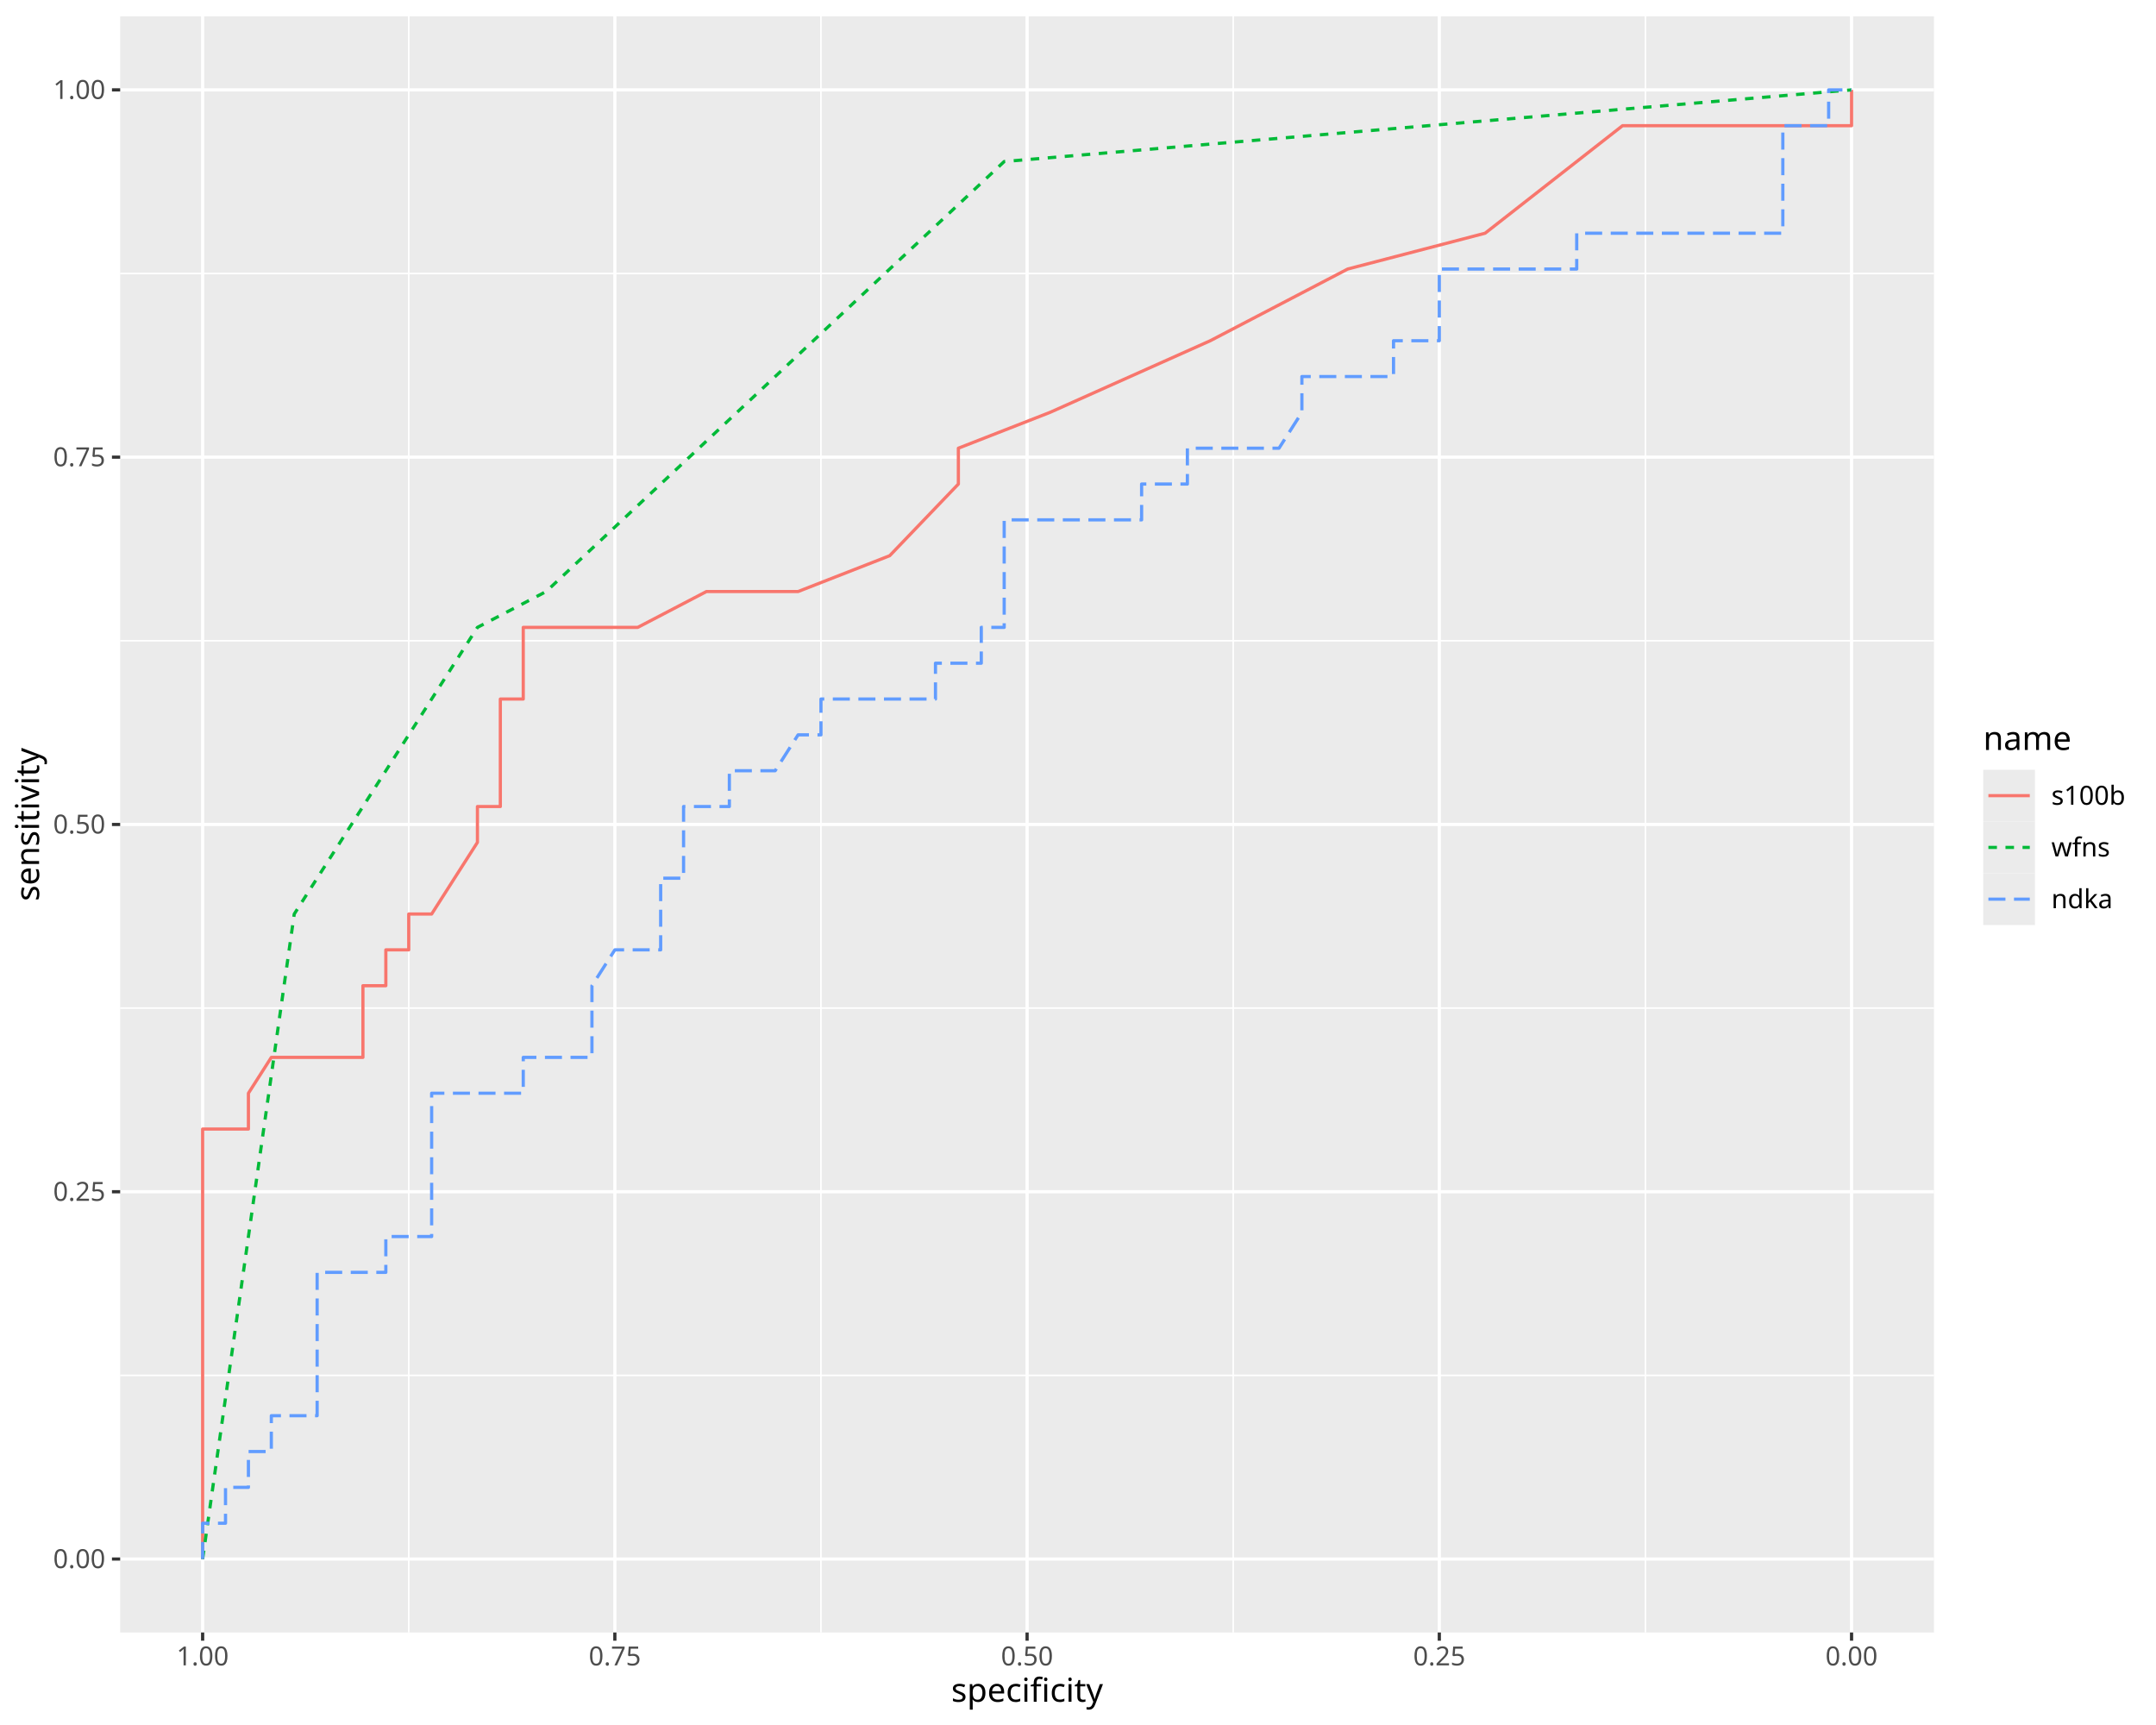
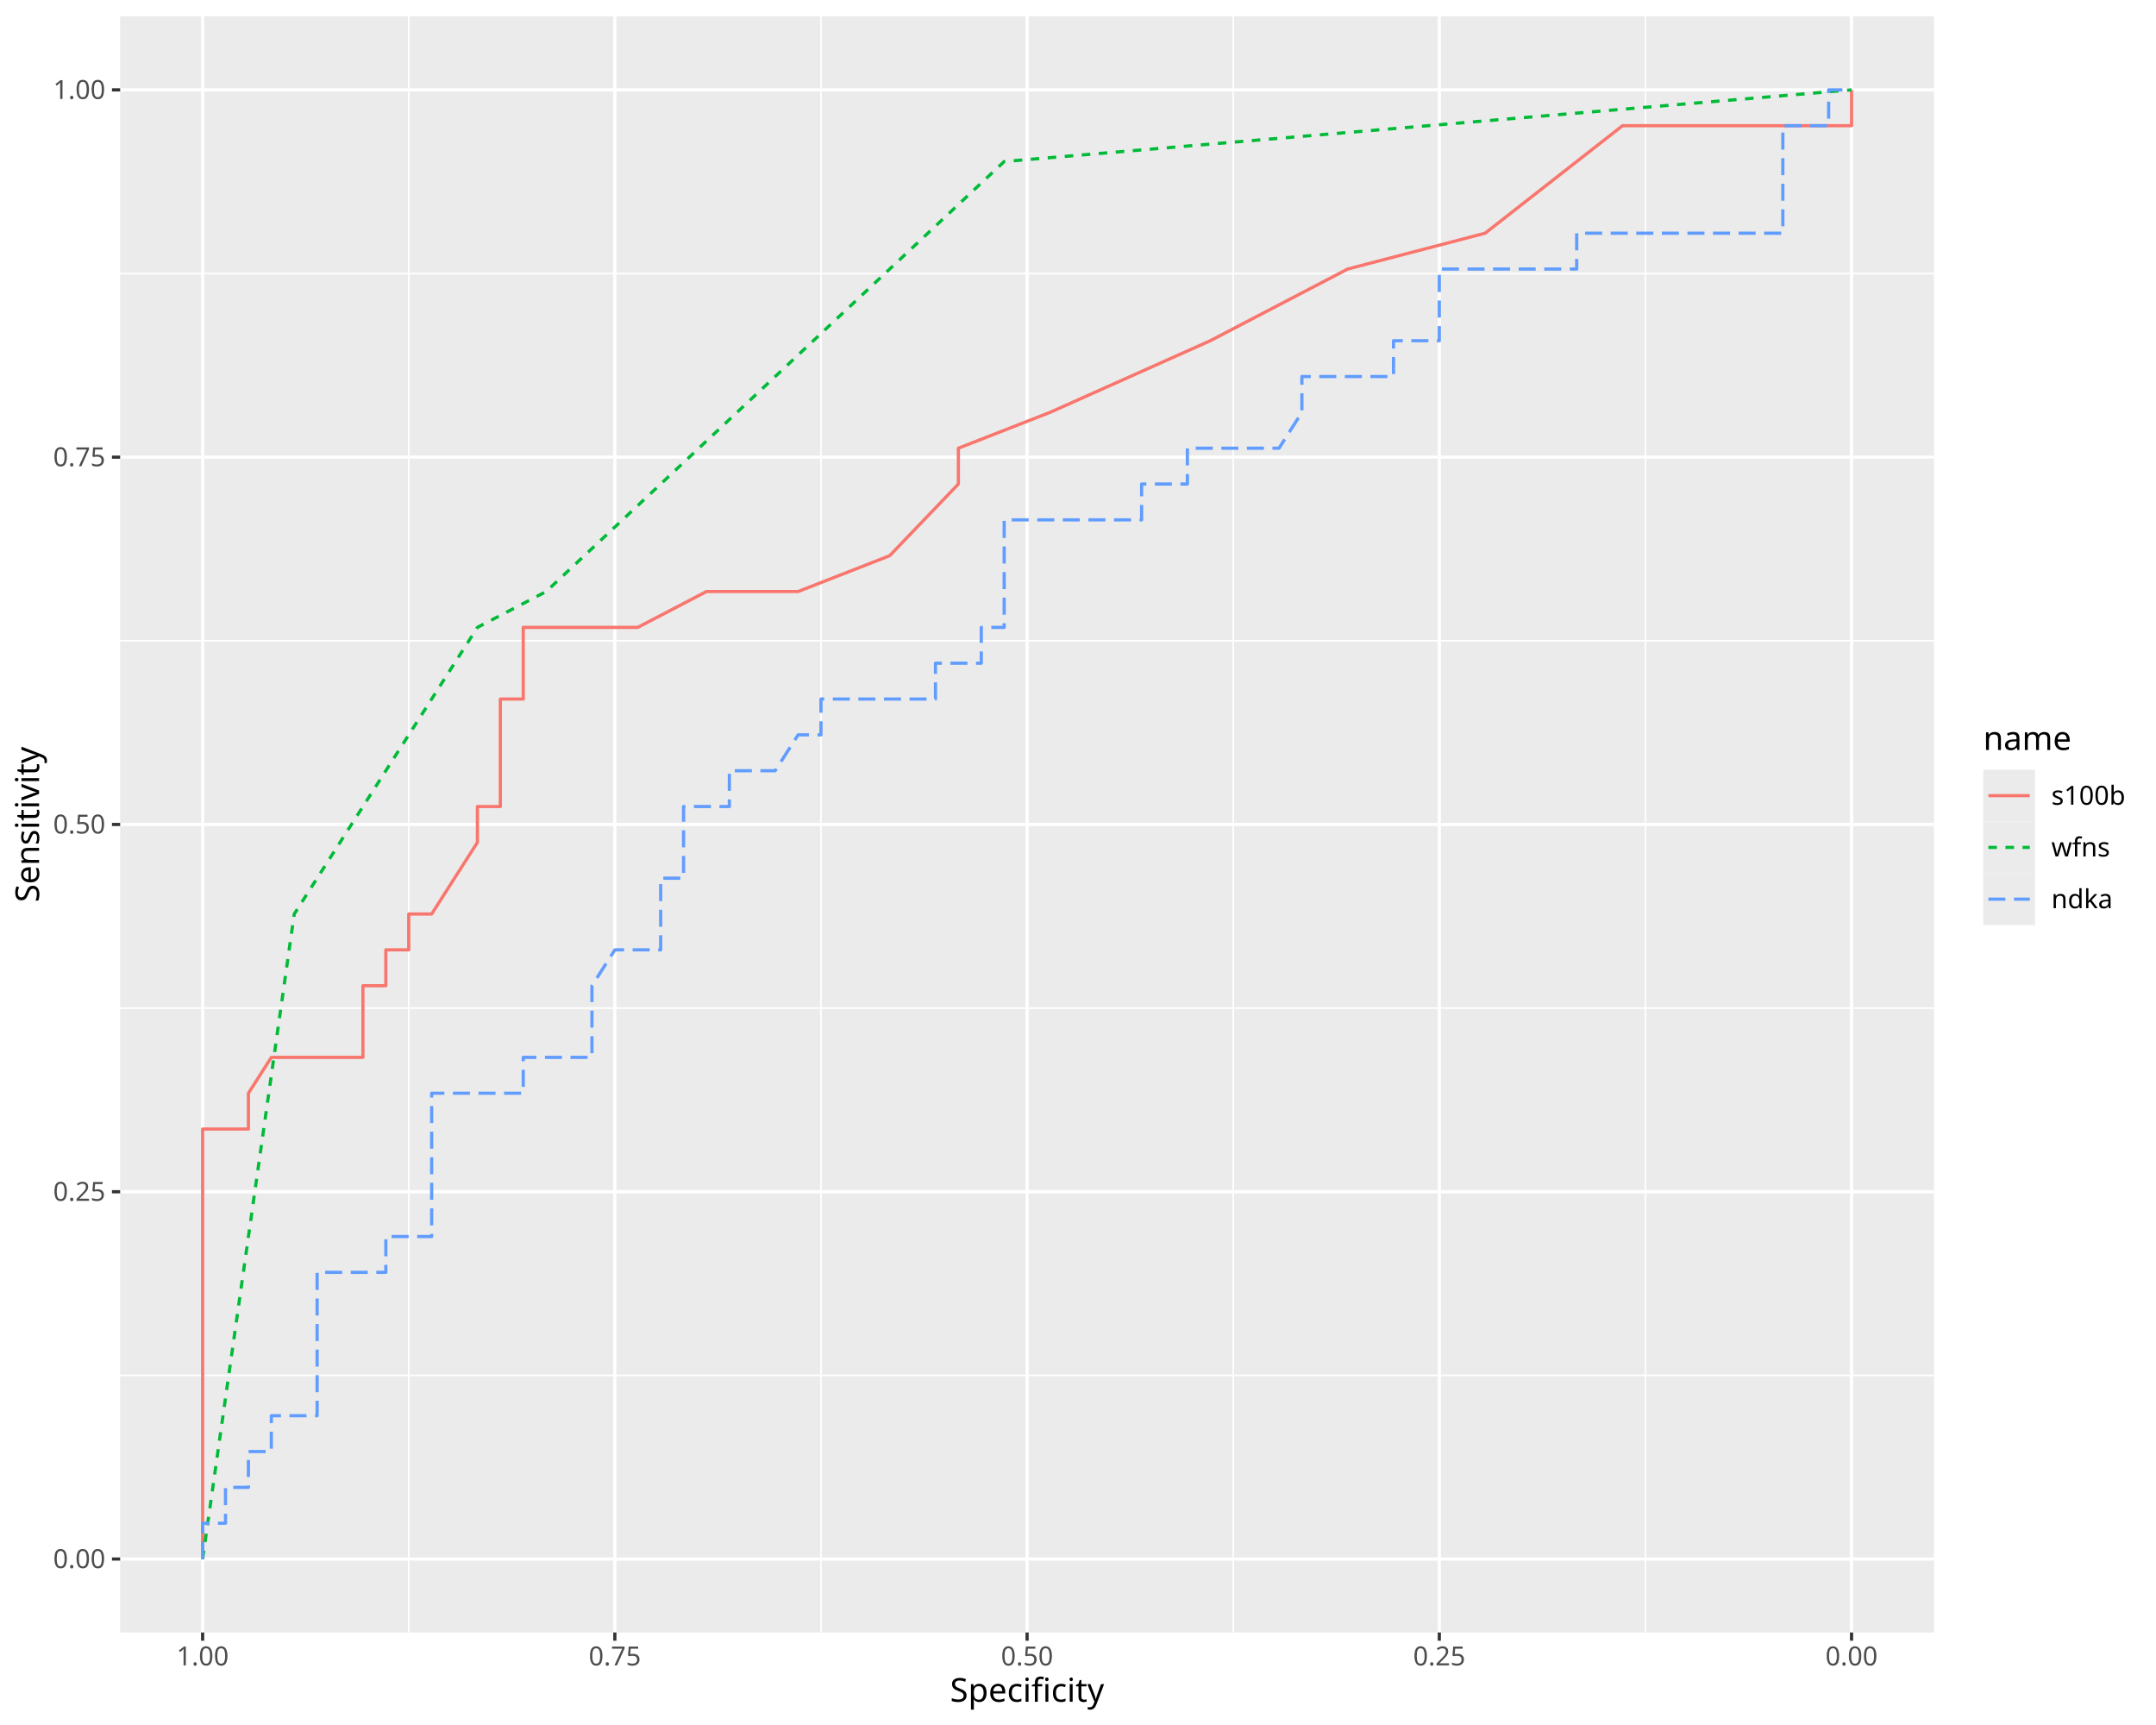
<svg xmlns="http://www.w3.org/2000/svg" class="svglite" data-engine-version="2.0" width="720.00pt" height="576.00pt" viewBox="0 0 720.00 576.00">
  <defs>
    <style type="text/css">
    .svglite line, .svglite polyline, .svglite polygon, .svglite path, .svglite rect, .svglite circle {
      fill: none;
      stroke: #000000;
      stroke-linecap: round;
      stroke-linejoin: round;
      stroke-miterlimit: 10.00;
    }
  </style>
  </defs>
  <rect width="100%" height="100%" style="stroke: none; fill: #FFFFFF;" />
  <defs>
    <clipPath id="cpMC4wMHw3MjAuMDB8MC4wMHw1NzYuMDA=">
      <rect x="0.00" y="0.00" width="720.00" height="576.00" />
    </clipPath>
  </defs>
  <g clip-path="url(#cpMC4wMHw3MjAuMDB8MC4wMHw1NzYuMDA=)">
    <rect x="0.00" y="0.00" width="720.00" height="576.00" style="stroke-width: 1.07; stroke: #FFFFFF; fill: #FFFFFF;" />
  </g>
  <defs>
    <clipPath id="cpNDAuMTN8NjQ1Ljg2fDUuNDh8NTQ1LjEx">
      <rect x="40.13" y="5.48" width="605.73" height="539.63" />
    </clipPath>
  </defs>
  <g clip-path="url(#cpNDAuMTN8NjQ1Ljg2fDUuNDh8NTQ1LjEx)">
    <rect x="40.13" y="5.48" width="605.73" height="539.63" style="stroke-width: 1.07; stroke: none; fill: #EBEBEB;" />
    <polyline points="40.13,459.26 645.86,459.26 " style="stroke-width: 0.53; stroke: #FFFFFF; stroke-linecap: butt;" />
    <polyline points="40.13,336.62 645.86,336.62 " style="stroke-width: 0.53; stroke: #FFFFFF; stroke-linecap: butt;" />
    <polyline points="40.13,213.97 645.86,213.97 " style="stroke-width: 0.53; stroke: #FFFFFF; stroke-linecap: butt;" />
    <polyline points="40.13,91.33 645.86,91.33 " style="stroke-width: 0.53; stroke: #FFFFFF; stroke-linecap: butt;" />
    <polyline points="549.50,545.11 549.50,5.48 " style="stroke-width: 0.53; stroke: #FFFFFF; stroke-linecap: butt;" />
    <polyline points="411.83,545.11 411.83,5.48 " style="stroke-width: 0.53; stroke: #FFFFFF; stroke-linecap: butt;" />
    <polyline points="274.16,545.11 274.16,5.48 " style="stroke-width: 0.53; stroke: #FFFFFF; stroke-linecap: butt;" />
    <polyline points="136.50,545.11 136.50,5.48 " style="stroke-width: 0.53; stroke: #FFFFFF; stroke-linecap: butt;" />
    <polyline points="40.13,520.58 645.86,520.58 " style="stroke-width: 1.07; stroke: #FFFFFF; stroke-linecap: butt;" />
    <polyline points="40.13,397.94 645.86,397.94 " style="stroke-width: 1.07; stroke: #FFFFFF; stroke-linecap: butt;" />
    <polyline points="40.13,275.30 645.86,275.30 " style="stroke-width: 1.07; stroke: #FFFFFF; stroke-linecap: butt;" />
    <polyline points="40.13,152.65 645.86,152.65 " style="stroke-width: 1.07; stroke: #FFFFFF; stroke-linecap: butt;" />
    <polyline points="40.13,30.01 645.86,30.01 " style="stroke-width: 1.07; stroke: #FFFFFF; stroke-linecap: butt;" />
    <polyline points="618.33,545.11 618.33,5.48 " style="stroke-width: 1.07; stroke: #FFFFFF; stroke-linecap: butt;" />
    <polyline points="480.66,545.11 480.66,5.48 " style="stroke-width: 1.07; stroke: #FFFFFF; stroke-linecap: butt;" />
    <polyline points="343.00,545.11 343.00,5.48 " style="stroke-width: 1.07; stroke: #FFFFFF; stroke-linecap: butt;" />
    <polyline points="205.33,545.11 205.33,5.48 " style="stroke-width: 1.07; stroke: #FFFFFF; stroke-linecap: butt;" />
    <polyline points="67.67,545.11 67.67,5.48 " style="stroke-width: 1.07; stroke: #FFFFFF; stroke-linecap: butt;" />
    <polyline points="67.67,520.58 67.67,508.62 67.67,496.65 67.67,484.69 67.67,472.72 67.67,460.76 67.67,448.79 67.67,424.86 67.67,412.90 67.67,400.93 67.67,388.97 67.67,377.00 82.96,377.00 82.96,365.04 90.61,353.07 105.91,353.07 113.55,353.07 121.20,353.07 121.20,329.14 128.85,329.14 128.85,317.17 136.50,317.17 136.50,305.21 144.15,305.21 151.79,293.24 159.44,281.28 159.44,269.31 167.09,269.31 167.09,257.35 167.09,245.38 167.09,233.42 174.74,233.42 174.74,221.45 174.74,209.49 190.04,209.49 197.68,209.49 212.98,209.49 235.92,197.52 266.52,197.52 297.11,185.56 320.05,161.63 320.05,149.66 350.65,137.70 404.18,113.77 450.07,89.83 495.96,77.87 541.85,41.97 557.14,41.97 580.09,41.97 618.33,41.97 618.33,30.01 " style="stroke-width: 1.07; stroke: #F8766D; stroke-linecap: butt;" />
    <polyline points="67.67,520.58 98.26,305.21 159.44,209.49 182.39,197.52 335.35,53.94 618.33,30.01 " style="stroke-width: 1.07; stroke: #00BA38; stroke-dasharray: 2.85,2.85; stroke-linecap: butt;" />
    <polyline points="67.67,520.58 67.67,508.62 75.31,508.62 75.31,496.65 82.96,496.65 82.96,484.69 90.61,484.69 90.61,472.72 98.26,472.72 105.91,472.72 105.91,460.76 105.91,448.79 105.91,436.83 105.91,424.86 113.55,424.86 121.20,424.86 128.85,424.86 128.85,412.90 136.50,412.90 144.15,412.90 144.15,400.93 144.15,388.97 144.15,377.00 144.15,365.04 151.79,365.04 159.44,365.04 167.09,365.04 174.74,365.04 174.74,353.07 182.39,353.07 190.04,353.07 197.68,353.07 197.68,341.10 197.68,329.14 205.33,317.17 212.98,317.17 220.63,317.17 220.63,305.21 220.63,293.24 228.28,293.24 228.28,281.28 228.28,269.31 235.92,269.31 243.57,269.31 243.57,257.35 251.22,257.35 258.87,257.35 266.52,245.38 274.16,245.38 274.16,233.42 281.81,233.42 289.46,233.42 297.11,233.42 304.76,233.42 312.40,233.42 312.40,221.45 320.05,221.45 327.70,221.45 327.70,209.49 335.35,209.49 335.35,197.52 335.35,185.56 335.35,173.59 343.00,173.59 350.65,173.59 358.29,173.59 365.94,173.59 373.59,173.59 381.24,173.59 381.24,161.63 388.89,161.63 396.53,161.63 396.53,149.66 404.18,149.66 411.83,149.66 419.48,149.66 427.13,149.66 434.77,137.70 434.77,125.73 442.42,125.73 457.72,125.73 465.37,125.73 465.37,113.77 473.01,113.77 480.66,113.77 480.66,101.80 480.66,89.83 488.31,89.83 495.96,89.83 503.61,89.83 511.26,89.83 518.90,89.83 526.55,89.83 526.55,77.87 534.20,77.87 541.85,77.87 549.50,77.87 557.14,77.87 564.79,77.87 572.44,77.87 580.09,77.87 587.74,77.87 595.38,77.87 595.38,65.90 595.38,53.94 595.38,41.97 603.03,41.97 610.68,41.97 610.68,30.01 618.33,30.01 " style="stroke-width: 1.07; stroke: #619CFF; stroke-dasharray: 5.69,2.85; stroke-linecap: butt;" />
  </g>
  <g clip-path="url(#cpMC4wMHw3MjAuMDB8MC4wMHw1NzYuMDA=)">
    <text x="35.20" y="523.61" text-anchor="end" style="font-size: 8.80px; fill: #4D4D4D; font-family: sans;" textLength="17.13px" lengthAdjust="spacingAndGlyphs">0.00</text>
    <text x="35.20" y="400.97" text-anchor="end" style="font-size: 8.80px; fill: #4D4D4D; font-family: sans;" textLength="17.13px" lengthAdjust="spacingAndGlyphs">0.25</text>
    <text x="35.20" y="278.32" text-anchor="end" style="font-size: 8.80px; fill: #4D4D4D; font-family: sans;" textLength="17.13px" lengthAdjust="spacingAndGlyphs">0.50</text>
    <text x="35.20" y="155.68" text-anchor="end" style="font-size: 8.80px; fill: #4D4D4D; font-family: sans;" textLength="17.13px" lengthAdjust="spacingAndGlyphs">0.75</text>
    <text x="35.20" y="33.04" text-anchor="end" style="font-size: 8.80px; fill: #4D4D4D; font-family: sans;" textLength="17.13px" lengthAdjust="spacingAndGlyphs">1.00</text>
    <polyline points="37.39,520.58 40.13,520.58 " style="stroke-width: 1.07; stroke: #333333; stroke-linecap: butt;" />
    <polyline points="37.39,397.94 40.13,397.94 " style="stroke-width: 1.07; stroke: #333333; stroke-linecap: butt;" />
    <polyline points="37.39,275.30 40.13,275.30 " style="stroke-width: 1.07; stroke: #333333; stroke-linecap: butt;" />
    <polyline points="37.39,152.65 40.13,152.65 " style="stroke-width: 1.07; stroke: #333333; stroke-linecap: butt;" />
    <polyline points="37.39,30.01 40.13,30.01 " style="stroke-width: 1.07; stroke: #333333; stroke-linecap: butt;" />
    <polyline points="618.33,547.85 618.33,545.11 " style="stroke-width: 1.07; stroke: #333333; stroke-linecap: butt;" />
    <polyline points="480.66,547.85 480.66,545.11 " style="stroke-width: 1.07; stroke: #333333; stroke-linecap: butt;" />
    <polyline points="343.00,547.85 343.00,545.11 " style="stroke-width: 1.07; stroke: #333333; stroke-linecap: butt;" />
    <polyline points="205.33,547.85 205.33,545.11 " style="stroke-width: 1.07; stroke: #333333; stroke-linecap: butt;" />
    <polyline points="67.67,547.85 67.67,545.11 " style="stroke-width: 1.07; stroke: #333333; stroke-linecap: butt;" />
    <text x="618.33" y="556.10" text-anchor="middle" style="font-size: 8.80px; fill: #4D4D4D; font-family: sans;" textLength="17.13px" lengthAdjust="spacingAndGlyphs">0.00</text>
    <text x="480.66" y="556.10" text-anchor="middle" style="font-size: 8.80px; fill: #4D4D4D; font-family: sans;" textLength="17.13px" lengthAdjust="spacingAndGlyphs">0.25</text>
    <text x="343.00" y="556.10" text-anchor="middle" style="font-size: 8.80px; fill: #4D4D4D; font-family: sans;" textLength="17.13px" lengthAdjust="spacingAndGlyphs">0.50</text>
    <text x="205.33" y="556.10" text-anchor="middle" style="font-size: 8.80px; fill: #4D4D4D; font-family: sans;" textLength="17.13px" lengthAdjust="spacingAndGlyphs">0.75</text>
    <text x="67.67" y="556.10" text-anchor="middle" style="font-size: 8.80px; fill: #4D4D4D; font-family: sans;" textLength="17.13px" lengthAdjust="spacingAndGlyphs">1.00</text>
-     <text x="343.00" y="568.24" text-anchor="middle" style="font-size: 11.00px; font-family: sans;" textLength="47.69px" lengthAdjust="spacingAndGlyphs">specificity</text>
-     <text transform="translate(13.05,275.30) rotate(-90)" text-anchor="middle" style="font-size: 11.00px; font-family: sans;" textLength="47.69px" lengthAdjust="spacingAndGlyphs">sensitivity</text>
+     <text x="343.00" y="568.24" text-anchor="middle" style="font-size: 11.00px; font-family: sans;" textLength="49.53px" lengthAdjust="spacingAndGlyphs">Specificity</text>
+     <text transform="translate(13.05,275.30) rotate(-90)" text-anchor="middle" style="font-size: 11.00px; font-family: sans;" textLength="49.53px" lengthAdjust="spacingAndGlyphs">Sensitivity</text>
    <rect x="656.82" y="236.23" width="57.70" height="78.13" style="stroke-width: 1.07; stroke: none; fill: #FFFFFF;" />
    <text x="662.30" y="250.42" style="font-size: 11.00px; font-family: sans;" textLength="27.52px" lengthAdjust="spacingAndGlyphs">name</text>
    <rect x="662.30" y="257.04" width="17.28" height="17.28" style="stroke-width: 1.07; stroke: none; fill: #EBEBEB;" />
    <line x1="664.03" y1="265.68" x2="677.85" y2="265.68" style="stroke-width: 1.07; stroke: #F8766D; stroke-linecap: butt;" />
    <rect x="662.30" y="274.32" width="17.28" height="17.28" style="stroke-width: 1.07; stroke: none; fill: #EBEBEB;" />
    <line x1="664.03" y1="282.96" x2="677.85" y2="282.96" style="stroke-width: 1.07; stroke: #00BA38; stroke-dasharray: 2.85,2.85; stroke-linecap: butt;" />
    <rect x="662.30" y="291.60" width="17.28" height="17.28" style="stroke-width: 1.07; stroke: none; fill: #EBEBEB;" />
    <line x1="664.03" y1="300.24" x2="677.85" y2="300.24" style="stroke-width: 1.07; stroke: #619CFF; stroke-dasharray: 5.69,2.85; stroke-linecap: butt;" />
    <text x="685.06" y="268.71" style="font-size: 8.80px; font-family: sans;" textLength="23.98px" lengthAdjust="spacingAndGlyphs">s100b</text>
    <text x="685.06" y="285.99" style="font-size: 8.80px; font-family: sans;" textLength="18.10px" lengthAdjust="spacingAndGlyphs">wfns</text>
    <text x="685.06" y="303.27" style="font-size: 8.80px; font-family: sans;" textLength="19.09px" lengthAdjust="spacingAndGlyphs">ndka</text>
  </g>
</svg>
